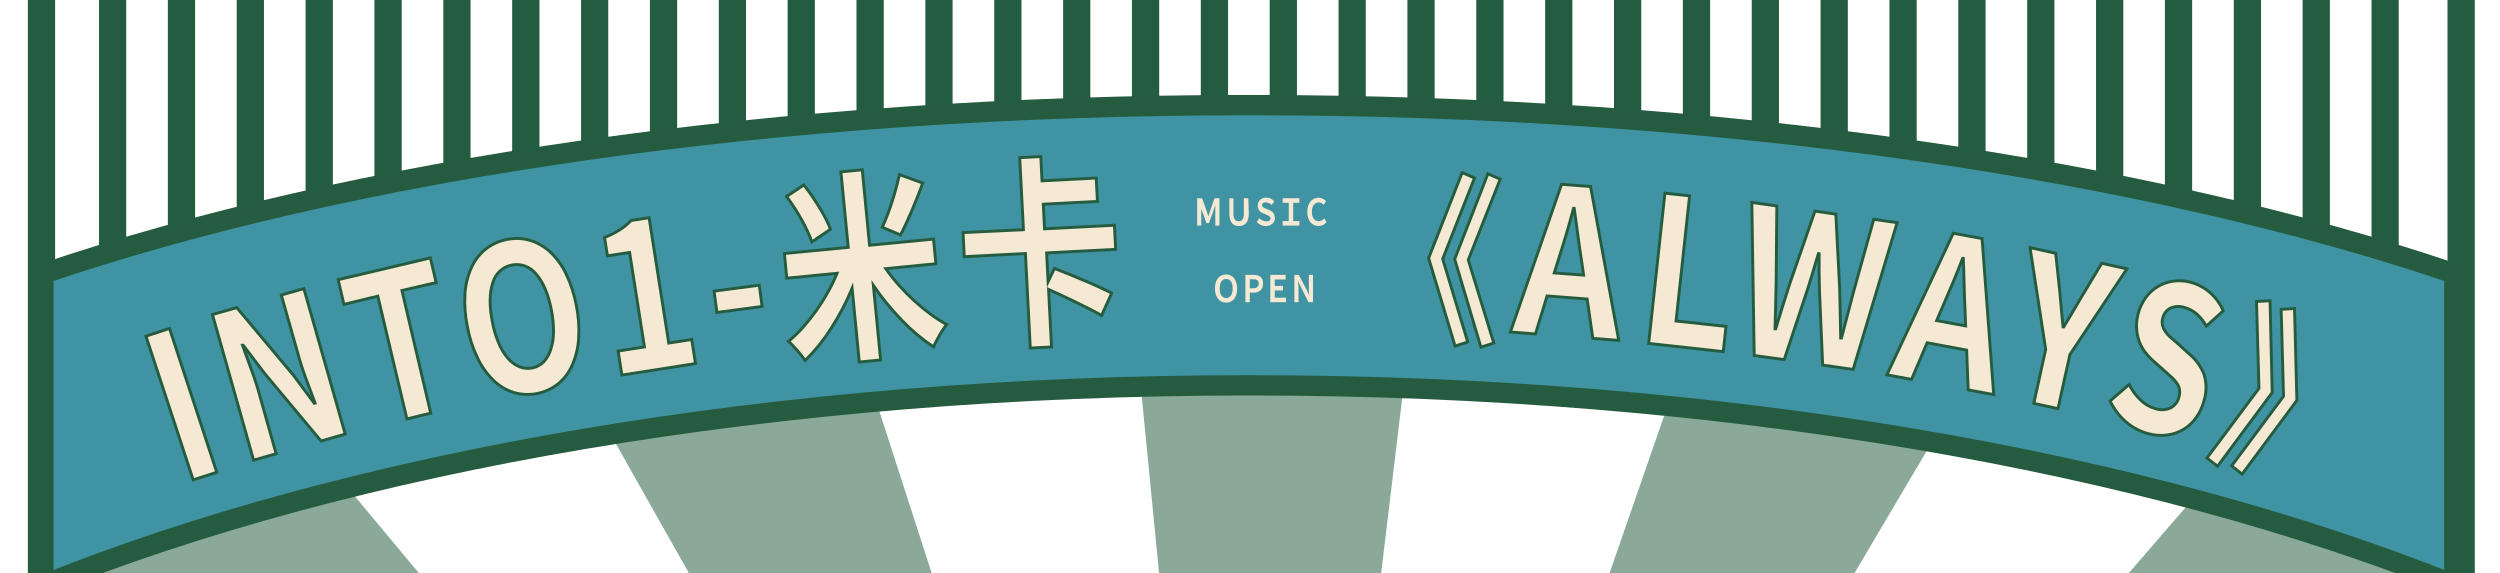
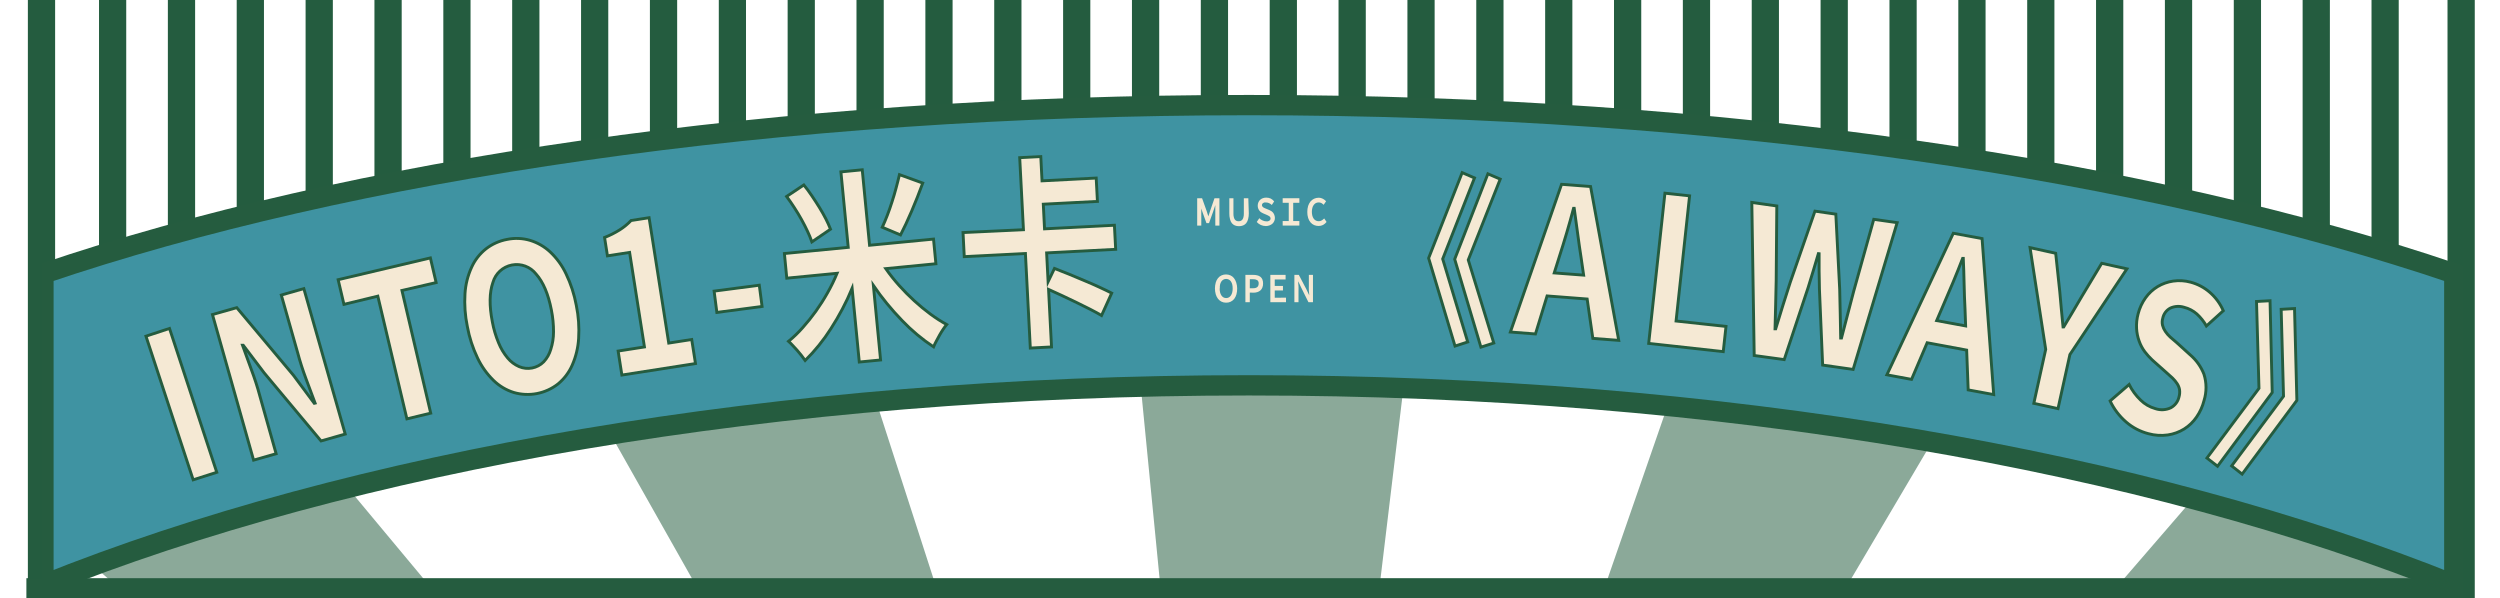
- <svg xmlns="http://www.w3.org/2000/svg" id="圖層_1" data-name="圖層 1" viewBox="0 0 608.24 139.25">
+ <svg xmlns="http://www.w3.org/2000/svg" id="圖層_1" data-name="圖層 1" viewBox="0 0 608.24 145.25">
  <defs>
    <style>.cls-1{fill:none;}.cls-2{fill:#245c3f;}.cls-3{clip-path:url(#clip-path);}.cls-4,.cls-7{fill:#f5e9d4;}.cls-5{opacity:0.53;}.cls-6{fill:#3f93a2;stroke-width:4.94px;}.cls-6,.cls-7{stroke:#255c3f;stroke-miterlimit:10;}.cls-7{stroke-width:0.71px;}</style>
    <clipPath id="clip-path">
      <rect class="cls-1" x="10.17" width="589.02" height="144.87" />
    </clipPath>
  </defs>
  <rect class="cls-2" x="6.78" width="6.63" height="1523.02" />
  <rect class="cls-2" x="595.47" width="6.63" height="1523.02" />
  <g class="cls-3">
    <path class="cls-4" d="M98.37,53.2l12.92,4.39a46.36,46.36,0,0,0,8.45-4.53l4,4a46.76,46.76,0,0,1-4.84,3.13l5.69,1.91L122,67l-10.62-3.46c-1.17.42-2.39.8-3.66,1.17l2.89,1-.85,1.44H126.3v6H106.14L103.88,77h4.25V74.2h7.5V77h8.63V92.68H115.9l1.49-2.24V83.2h-1.76V95h-7.5V83.2h-1.72v9.48h-7V84.46l-3.66,6.12-5.11-5,7.68-12.37H92.13v-6h9.94l.86-1.35c-2,.42-4.11.7-6.24.93L94,61.88c2.85-.42,5.51-.84,8-1.4l-6.51-2.15Z" />
    <path class="cls-4" d="M137.77,60.67h4.75v-7.1h6.87v7.1h4.25v6.58h-4.16l5,9.47-2.93,7-2.17-5.18V95h-6.87V81l-2.44,7.19-4.79-4.39,7.23-16.51h-4.75Zm17.58,0h4.34v-7.1h6.92v7.1h4.7v6.58h-4.57l7.37,16.51-5,4.39-2.48-7.51V95h-6.92V80.73l-2.44,7.42-5-4,7.33-16.93h-4.21Z" />
-     <path class="cls-4" d="M194.26,54.51h11.39V95.06h-5.6l1.08-1.82V82.18H200l-.41,12.88h-5.06l0-2.8-4.25,3.31-2.71-3.73q-1.22,1.89-2.71,3.78l-4.43-2.85A35.92,35.92,0,0,0,184.14,87l-3.39-4.71,1.49-16.89H181V58.75h1.86l.4-4.8,6,.37-.5,4.43h5.15c0,10.41-.09,18.9-3.11,26.83l3.84,5.84.18-9.24h-.91V76.44h1l.09-4.43h-.68V66.27h.81l.1-5.46h-.91ZM188,65.38l-1.49,13.76.41.66a61.34,61.34,0,0,0,1.85-14.42Zm12.16,11.06h1V72h-.86Zm.49-15.63-.18,5.46h.68V60.81Zm10.76,34.25V92h1.54c4.11,0,5.37-5,5.37-9.1,0-4.43-1.89-8.91-3-11.57l3.34-16.76h-12V95.06Zm0-27.21V60.9h1.27Zm0,17.41V74.06c1,2.38,2.08,5.55,2.08,7.6,0,.56,0,3.6-2,3.6Z" />
+     <path class="cls-4" d="M194.26,54.51h11.39V95.06h-5.6l1.08-1.82V82.18H200l-.41,12.88h-5.06l0-2.8-4.25,3.31-2.71-3.73q-1.22,1.89-2.71,3.78l-4.43-2.85A35.92,35.92,0,0,0,184.14,87l-3.39-4.71,1.49-16.89H181V58.75h1.86l.4-4.8,6,.37-.5,4.43h5.15c0,10.41-.09,18.9-3.11,26.83l3.84,5.84.18-9.24h-.91V76.44h1l.09-4.43h-.68V66.27h.81l.1-5.46h-.91ZM188,65.38l-1.49,13.76.4.66a60.85,60.85,0,0,0,1.86-14.42Zm12.16,11.06h1V72h-.86Zm.49-15.63-.18,5.46h.68V60.81Zm10.76,34.25V92h1.54c4.11,0,5.37-5,5.37-9.1,0-4.43-1.89-8.91-3-11.57l3.34-16.76h-12V95.06Zm0-27.21V60.9h1.27Zm0,17.41V74.06c1,2.38,2.08,5.55,2.08,7.6,0,.56,0,3.6-2,3.6Z" />
    <path class="cls-4" d="M238.5,60.67h7.78v-7.1h7.27v7.1h9.31v6.48h-8.72A85.41,85.41,0,0,0,257,77.09l3.75-2.75,3.16,5.46-4.52,3.5a69.61,69.61,0,0,0,4.3,8.77l-6.29,3.36a93.92,93.92,0,0,1-5-11.53v7.75l-12.25,3.5V83l-1.31,1.59-1.63-3.32V95h-6.87V76.39l-1.22,2.38-4.25-5L235.38,53l5.83,2.06-4,7.88V76.62l8.05-9.47H238.5Zm10.31,11.71-1.95,2.38V85.35l5.34-2A94.8,94.8,0,0,1,248.81,72.38Z" />
    <path class="cls-4" d="M272.12,75c0-2.94,1.22-4.2,4.16-4.2s4.16,1.26,4.16,4.2-1.31,4.2-4.16,4.2S272.12,77.93,272.12,75Z" />
    <path class="cls-4" d="M291.28,56.93h12.39V53.57h8v3.36h12.43v5.28H291.28ZM299,95V81.15h17.31V92.91L314.79,95h8.72V75.51H291.87V95Zm-3.3-21h23.87V63.7H295.71Zm4.57,18.57h14.78V82.6H300.28ZM303,69.63V68h9.13v1.59ZM306,88.38V86.75h3.39v1.63Z" />
    <g class="cls-5">
-       <path class="cls-2" d="M306.23,740.08c-4.72,0-9.52,0-14.25-.12l14.08-354.15h0v-.05h0l0-.31-.07.09v-.09l.08-.08h0l.14-.14-.07-.07-.06,0v-.05h0l0,0h0v0h0l0,0,.06,0V385l-.06,0h.06v0l-.07,0,0,0h0v0h0v0h.2l0,.05h0l0,0,.14.07h-.07l-.09,0,0,.06h0l0,0h.1l0,0h-.05l0,0h0l.08.11,0-.13h-.08l0,0,.06,0h0l0,0h0l0-.07h0v0l.06,0-.06,0h.06v0l0,0h.07l.07.09h-.05v0l.15.05.06.07-.2-.1v.06L653.74,656.67a594.24,594.24,0,0,1-63.3,30.21L306.74,385.8l0-.06v0l-.07-.07h0l-.23-.41,0,.19h0l0,.28.18,0,.16.23,63,351.68C348.78,739.25,327.41,740.08,306.23,740.08Zm-.13-354.66.09.31.13-.38-.09-.1Zm.38-.22,0,0,0,0Zm0,0h0Zm0,0Zm-.39-.12Zm0,0h0l0,0h0Zm0,0Zm.35,0Zm-.34-.1,0,0,0,0Zm-91.87,350c-25.76-2.92-51.4-7.12-76.23-12.47L305.54,386.15,65.27,702.76a644.38,644.38,0,0,1-67.4-26.34L305.69,385.74l-.06.23.14-.27.1,0-.26.34Zm232.58-7L306.89,386.15,521,710.8A746.36,746.36,0,0,1,446.81,727.87ZM-62.85,644.06a477.61,477.61,0,0,1-53-37.76l421-220.93.06.08.21-.07.17-.19-.15,0,.22-.11h0l.09-.07-.24.06h0l.29-.07.05-.06.08,0h0l.06,0v0h0l-.08.13h-.06l-.08,0h0l-.21.18.31-.12v0h0l0,.08-.26.12Zm772.53-23.23L307.24,385.45a.83.83,0,0,0,.12-.17l-.5,0-.17-.12h0l.66.13v0l-.51-.12h.21l.4.17.23.05-.16,0L757.26,580A424.19,424.19,0,0,1,709.68,620.83Zm-869.71-57a329.08,329.08,0,0,1-34.51-46.35L304.34,385.39l-522.82,82.85a246.84,246.84,0,0,1-12.76-50.89l536.3-32.14,0,.06-.4.06ZM795.49,535,308.11,385.39,823.43,486.58A294.08,294.08,0,0,1,795.49,535Zm44.85-98.84L307.93,385.33l-.79-.24.41,0,0-.12H845.93A238.58,238.58,0,0,1,840.34,436.12ZM307.18,385.54h0Zm-1.2-.3v0l0,0Zm0,0,0-.05v0Zm0-.1h0V385h0l0,.11.05,0Zm.3,0h0l.06,0h0Zm-.93,0-.43,0s0,0,0-.1h.79Zm1,0Zm0,0,0,0h.05Zm.19,0,0,0h-.08l-.05-.05h0v0h0v0l-.05,0,0,0,.09,0h0l-.1,0,0,0v0h0v0h-.12l-.11,0h0l.11-.05h0l0,0v0h0v-.1l0,.05.06-.06-.09-.21v-.2h0l0,.13,0-.09-.18,0L271.32,30.54c11.56-.49,23.31-.73,34.91-.73,14.25,0,28.67.37,42.85,1.11L306.63,384l.27-.32,119.64-345a759.89,759.89,0,0,1,75.21,15.18L306.91,383.68,572.67,76.06a616.72,616.72,0,0,1,65.07,28.63L306.66,384.39l.24-.7-.3.5-.1.33,0,.11-.1,0,.11,0h0v.08l0-.08h.12l-.15.11v0l.07,0,0,0h0l0,0h0v0h0l0,.05,0,0,.08,0h0l-.07,0,.05,0,0,0v0l.11,0h.47l-.31.05.08,0-.1,0-.24,0h-.06Zm0-.05,0,0h0l0,0Zm0,0h0Zm0,0,.06,0h-.05Zm0,0h0l0,0h0Zm0,0h0Zm0,0,0,0h0Zm0-.09h0Zm.08,0h0Zm0,0h0Zm-.19-.06h0Zm.13-.59,0,.08.05-.07Zm-.12.84,0,0Zm-.15,0h0l0,0Zm0,0h0Zm-.08,0h0Zm-.17,0h0l-.05,0h-.1l-.13-.06.14,0h-.19l-.24-.12.38.05-.05-.05-.46-.14a.1.1,0,0,0,0,.05L-128.35,174.33A455.42,455.42,0,0,1-77.6,135.28l383,249.11-.11-.07.07,0,0,0,.06.05.4.18,0,.09-.36-.21.38.27h-.05l.07.06H306v0h0l0,.07h0l-.07,0v0h0Zm0-.05h0Zm.05-.05h0l0,0h0Zm0,0,0,0Zm-1,.09.3,0,.13,0Zm1.74,0,0,0h0Zm0,0,0,0h-.08l.11,0,.15-.15.44-.05a.84.84,0,0,0-.14-.19L695.74,139.12a445.77,445.77,0,0,1,49.86,39.56L307.48,384.54l.68-.08,478.2-161.8a308.35,308.35,0,0,1,30.73,47.58L308.52,384.41,837,320.28a240.7,240.7,0,0,1,8.58,51.13L307.16,384.8l.67-.23-.89.22h-.09Zm-1.65-.08-537.76-18.56A242.39,242.39,0,0,1-223,315.09L304.31,384.5-201.95,265.2a313.14,313.14,0,0,1,31.82-47.26L304.6,384.53l.5.07a.43.43,0,0,1,0,.07l-.2,0,.19.06S305,384.72,305,384.73Zm.92,0h0Zm0,0h0Zm.75-.13.13-.07,0,0Zm-.64-.09-.14-.27.16.19Zm1.12-.16Zm-1.48-.12L-18.81,101.43a624,624,0,0,1,65.72-28L305.6,383.88l.1.32Zm-.17-.66L118.24,52a762,762,0,0,1,75.52-14.43Z" />
+       <path class="cls-2" d="M306.23,740.08c-4.72,0-9.52,0-14.25-.12l14.08-354.15h0v-.05h0l0-.31-.07.09v-.09l.08-.08h0l.14-.14-.07-.07-.06,0v-.05h0l0,0h0v0h0l0,0,.06,0V385l-.06,0h.06v0l-.07,0,0,0h0v0h0v0h.2l0,.05h0l0,0h0l0,0,.14.07h-.07l-.09,0,0,.06h0l0,0h.1l0,0h-.05l0,0h0l.08.11,0-.13h-.08l0,0,.06,0h0l0,0h0l0-.07h0v0l.06,0-.06,0h.06v0l0,0h.07l.07.09h-.05v0l.15.05.06.07-.2-.1v.06L653.74,656.67a594.24,594.24,0,0,1-63.3,30.21L306.74,385.8l0-.06v0l-.07-.07h0l-.23-.41,0,.19h0l0,.28.18,0,.16.23,63,351.68C348.78,739.25,327.41,740.08,306.23,740.08Zm-.13-354.66.09.31.13-.38-.09-.1Zm.38-.22,0,0,0,0Zm0,0h0Zm0,0Zm-.39-.12Zm0,0h0l0,0h0Zm0,0Zm.35,0Zm-.34-.1,0,0,0,0Zm-91.87,350c-25.76-2.92-51.4-7.12-76.23-12.47L305.54,386.15,65.27,702.76a644.38,644.38,0,0,1-67.4-26.34L305.69,385.74l-.06.23.14-.27.1,0-.26.34Zm232.58-7L306.89,386.15,521,710.8A746.36,746.36,0,0,1,446.81,727.87ZM-62.85,644.06a477.61,477.61,0,0,1-53-37.76l421-220.93.06.08.21-.07.17-.19-.15,0,.22-.11h0l.09-.07-.24.06h0l.29-.07.05-.06.08,0h0l.06,0v0h0l-.08.13h-.06l-.08,0h0l-.21.18.31-.12v0h0l0,.08-.26.12Zm772.53-23.23L307.24,385.45a.83.83,0,0,0,.12-.17l-.5,0-.17-.12h0l.66.13v0l-.51-.12h.21l.4.17.23.05-.16,0L757.26,580A424.19,424.19,0,0,1,709.68,620.83Zm-869.71-57a329.08,329.08,0,0,1-34.51-46.35L304.34,385.39l-522.82,82.85a246.84,246.84,0,0,1-12.76-50.89l536.3-32.14,0,.06-.4.06ZM795.49,535,308.11,385.39,823.43,486.58A294.08,294.08,0,0,1,795.49,535Zm44.85-98.84L307.93,385.33l-.79-.24.41,0,0-.12H845.93A238.58,238.58,0,0,1,840.34,436.12ZM307.18,385.54h0Zm-1.2-.3v0h0Zm0,0,0-.05v0Zm0-.1h0V385h0l0,.11.05,0Zm.3,0h0l.06,0h0Zm-.93,0-.43,0s0,0,0-.1h.79Zm1,0Zm0,0,0,0h.05Zm.19,0,0,0h-.08l-.05-.05h0v0h0v0l-.05,0,0,0,.09,0h0l-.1,0,0,0v0h0v0h-.12l-.11,0h0l.11-.05h0l0,0v0h0v-.1l0,.05.06-.06-.09-.21v-.2h0l0,.13,0-.09-.18,0L271.32,30.54c11.56-.49,23.31-.73,34.91-.73,14.25,0,28.67.37,42.85,1.11L306.63,384l.27-.32,119.64-345a759.89,759.89,0,0,1,75.21,15.18L306.91,383.68,572.67,76.06a616.72,616.72,0,0,1,65.07,28.63L306.66,384.39l.24-.7-.3.5-.1.33,0,.11-.1,0,.11,0h0v.08l0-.08h.12l-.15.11v0l.07,0,0,0h0l0,0h0v0h0l0,.05,0,0,.08,0h0l-.07,0,.05,0,0,0v0l.11,0h.47l-.31.05.08,0-.1,0-.24,0h-.06Zm0-.05,0,0h0l0,0Zm0,0h0Zm0,0,.06,0h-.05Zm0,0h0l0,0h0Zm0,0h0Zm0,0,0,0h0Zm0-.09h0Zm.08,0h0Zm0,0h0Zm-.19-.06h0Zm.13-.59,0,.08.05-.07Zm-.13.84,0,0Zm-.14,0h0l0,0Zm0,0h0Zm-.08,0h0Zm-.17,0h0l-.05,0h-.1l-.13-.06.14,0h-.19l-.24-.12.38.05-.05-.05-.46-.14a.09.09,0,0,0,0,.06L-128.35,174.33A455.42,455.42,0,0,1-77.6,135.28l383,249.11-.11-.07.07,0,0,0,.06.05.4.18,0,.09-.36-.21.38.27h-.05l.07.06H306v0h0l0,.07h0l-.07,0v0h0Zm0-.05h0Zm.05-.05h0l0,0h0Zm0,0,0,0Zm-1,.09.3,0,.13,0Zm1.74,0,0,0h0Zm0,0,0,0h-.08l.11,0,.15-.15.44-.05a.84.84,0,0,0-.14-.19L695.74,139.12a445.77,445.77,0,0,1,49.86,39.56L307.48,384.54l.68-.08,478.2-161.8a308.35,308.35,0,0,1,30.73,47.58L308.52,384.41,837,320.28a240.7,240.7,0,0,1,8.58,51.13L307.16,384.8l.67-.23-.89.22h-.09Zm-1.65-.08-537.76-18.56A242.39,242.39,0,0,1-223,315.09L304.31,384.5-201.95,265.2a313.14,313.14,0,0,1,31.82-47.26L304.6,384.53l.5.07a.43.43,0,0,1,0,.07l-.2,0,.19.06S305,384.72,305,384.73Zm.92,0h0Zm0,0h0Zm.75-.13.13-.07,0,0Zm-.64-.09-.14-.27.16.19Zm1.12-.16Zm-1.48-.12L-18.81,101.43a624,624,0,0,1,65.72-28L305.6,383.88l.1.32Zm-.17-.66L118.24,52a762,762,0,0,1,75.52-14.43Z" />
    </g>
    <polyline class="cls-2" points="30.71 0 30.71 69.63 24.09 69.63 24.09 0" />
    <polyline class="cls-2" points="47.47 0 47.47 69.63 40.84 69.63 40.84 0" />
    <polyline class="cls-2" points="64.22 0 64.22 69.63 57.59 69.63 57.59 0" />
    <polyline class="cls-2" points="80.98 0 80.98 69.63 74.35 69.63 74.35 0" />
    <polyline class="cls-2" points="97.73 0 97.73 69.63 91.1 69.63 91.1 0" />
    <polyline class="cls-2" points="114.48 0 114.48 69.63 107.86 69.63 107.86 0" />
    <polyline class="cls-2" points="131.24 0 131.24 69.63 124.61 69.63 124.61 0" />
    <polyline class="cls-2" points="147.99 0 147.99 69.63 141.37 69.63 141.37 0" />
    <polyline class="cls-2" points="164.75 0 164.75 69.63 158.12 69.63 158.12 0" />
    <polyline class="cls-2" points="181.5 0 181.5 69.63 174.88 69.63 174.88 0" />
    <polyline class="cls-2" points="198.25 0 198.25 69.63 191.63 69.63 191.63 0" />
    <polyline class="cls-2" points="215.01 0 215.01 69.63 208.38 69.63 208.38 0" />
    <polyline class="cls-2" points="231.76 0 231.76 69.63 225.14 69.63 225.14 0" />
    <polyline class="cls-2" points="248.52 0 248.52 69.63 241.89 69.63 241.89 0" />
    <polyline class="cls-2" points="265.27 0 265.27 69.63 258.65 69.63 258.65 0" />
    <polyline class="cls-2" points="282.03 0 282.03 69.63 275.4 69.63 275.4 0" />
    <polyline class="cls-2" points="298.78 0 298.78 69.63 292.15 69.63 292.15 0" />
    <polyline class="cls-2" points="315.54 0 315.54 69.63 308.91 69.63 308.91 0" />
    <polyline class="cls-2" points="332.29 0 332.29 69.63 325.66 69.63 325.66 0" />
    <polyline class="cls-2" points="349.04 0 349.04 69.63 342.42 69.63 342.42 0" />
    <polyline class="cls-2" points="365.8 0 365.8 69.63 359.17 69.63 359.17 0" />
    <polyline class="cls-2" points="382.55 0 382.55 69.63 375.93 69.63 375.93 0" />
    <polyline class="cls-2" points="399.31 0 399.31 69.63 392.68 69.63 392.68 0" />
    <polyline class="cls-2" points="416.06 0 416.06 69.63 409.43 69.63 409.43 0" />
    <polyline class="cls-2" points="432.81 0 432.81 69.63 426.19 69.63 426.19 0" />
    <polyline class="cls-2" points="449.57 0 449.57 69.63 442.94 69.63 442.94 0" />
    <polyline class="cls-2" points="466.32 0 466.32 69.63 459.7 69.63 459.7 0" />
    <polyline class="cls-2" points="483.08 0 483.08 69.63 476.45 69.63 476.45 0" />
    <polyline class="cls-2" points="499.83 0 499.83 69.63 493.21 69.63 493.21 0" />
    <polyline class="cls-2" points="516.59 0 516.59 69.63 509.96 69.63 509.96 0" />
    <polyline class="cls-2" points="533.34 0 533.34 69.63 526.71 69.63 526.71 0" />
    <polyline class="cls-2" points="550.1 0 550.1 69.63 543.47 69.63 543.47 0" />
    <polyline class="cls-2" points="566.85 0 566.85 69.63 560.22 69.63 560.22 0" />
    <polyline class="cls-2" points="583.6 0 583.6 69.63 576.98 69.63 576.98 0" />
    <path class="cls-6" d="M597.12,66.56V142.3c-74.51-30-178.38-48.55-293.27-48.55S85.07,112.34,10.57,142.3V66.57c74.5-25.3,178.38-41,293.28-41S522.61,41.27,597.12,66.56Z" />
    <path class="cls-7" d="M41.24,79.91l11.5,35L47,116.74,35.51,81.79Z" />
-     <path class="cls-7" d="M59,84q1,2.82,2.18,6c.78,2.08,1.46,4.15,2,6.19l4,14.2-5.48,1.56L51.69,76.53l5.91-1.68L71.39,91.3l5.07,6.82.2-.05-2.22-5.94q-1.2-3.22-2-6.24l-4-14.11,5.48-1.56,10.07,35.39-5.88,1.68L64.28,90.73,59.18,84Z" />
+     <path class="cls-7" d="M59,84q1,2.82,2.18,6c.78,2.08,1.46,4.15,2,6.19l4,14.2-5.48,1.56L51.69,76.53l5.91-1.68L71.39,91.3l5.07,6.82.2-.05-2.22-5.94q-1.2-3.22-2-6.24l-4-14.11,5.48-1.56,10.07,35.39-5.88,1.67L64.28,90.73,59.18,84Z" />
    <path class="cls-7" d="M97.79,70.67l7,29.85L99,101.91,91.92,72.05l-8.24,2-1.41-6,22.44-5.3,1.4,6Z" />
-     <path class="cls-7" d="M140.21,74.28a30.18,30.18,0,0,1,.57,8.07,18.92,18.92,0,0,1-1.56,6.48,12.38,12.38,0,0,1-3.44,4.57A12,12,0,0,1,125,95.49a12.31,12.31,0,0,1-4.93-2.94,19,19,0,0,1-3.87-5.42,30.06,30.06,0,0,1-2.5-7.69,30.07,30.07,0,0,1-.57-8A18.07,18.07,0,0,1,114.75,65a12.09,12.09,0,0,1,3.49-4.45,11.91,11.91,0,0,1,5.11-2.29,11.66,11.66,0,0,1,5.62.22,12.65,12.65,0,0,1,4.89,2.83,17.61,17.61,0,0,1,3.85,5.3A30.43,30.43,0,0,1,140.21,74.28Zm-20.43,4a25,25,0,0,0,1.52,5.12,13.73,13.73,0,0,0,2.21,3.7,7.5,7.5,0,0,0,2.77,2.09,5.43,5.43,0,0,0,6-1.16A7.53,7.53,0,0,0,134,85a13.78,13.78,0,0,0,.67-4.25,26.47,26.47,0,0,0-.52-5.32q-1.14-5.86-3.72-8.75a6,6,0,0,0-10.51,2.05Q118.64,72.41,119.78,78.26Z" />
+     <path class="cls-7" d="M140.21,74.28a30.18,30.18,0,0,1,.57,8.07,18.92,18.92,0,0,1-1.56,6.48,12.38,12.38,0,0,1-3.44,4.57A12,12,0,0,1,125,95.49a12.31,12.31,0,0,1-4.93-2.94,19,19,0,0,1-3.87-5.42,30.06,30.06,0,0,1-2.5-7.69,30.07,30.07,0,0,1-.57-8A18,18,0,0,1,114.75,65a12,12,0,0,1,3.49-4.46,11.91,11.91,0,0,1,5.11-2.29,11.54,11.54,0,0,1,5.62.23,12.5,12.5,0,0,1,4.89,2.82,17.61,17.61,0,0,1,3.85,5.3A30.43,30.43,0,0,1,140.21,74.28Zm-20.43,4a25,25,0,0,0,1.52,5.12,13.73,13.73,0,0,0,2.21,3.7,7.5,7.5,0,0,0,2.77,2.09,5.43,5.43,0,0,0,6-1.16A7.53,7.53,0,0,0,134,85a13.78,13.78,0,0,0,.67-4.25,26.47,26.47,0,0,0-.52-5.32q-1.14-5.86-3.72-8.75a6,6,0,0,0-10.51,2.05Q118.64,72.41,119.78,78.26Z" />
    <path class="cls-7" d="M168.29,82.6l.92,5.85-17.91,2.8-.91-5.84,6.4-1-3.61-23-5.39.84-.7-4.47a22.57,22.57,0,0,0,3.69-1.86,14.63,14.63,0,0,0,2.76-2.27l4.38-.68,4.78,30.5Z" />
    <path class="cls-7" d="M184.73,69.39l.68,5.17-11,1.45-.67-5.18Z" />
-     <path class="cls-7" d="M227.13,84.39A44.75,44.75,0,0,1,219.49,78a65.6,65.6,0,0,1-7-8.54l1.76,18.12-5.19.5-1.74-17.92a62.51,62.51,0,0,1-5.17,9.8,43.93,43.93,0,0,1-6.26,7.75L195,86.5c-.33-.43-.68-.86-1.05-1.27s-.73-.81-1.1-1.19a12.9,12.9,0,0,0-1-1,29.2,29.2,0,0,0,3.42-3.3,48.08,48.08,0,0,0,3.21-4,49.07,49.07,0,0,0,2.86-4.5,42.41,42.41,0,0,0,2.32-4.75l-12.24,1.19-.58-6,15.53-1.5-1.78-18.36,5.19-.51,1.78,18.36,15.56-1.5.58,6-12.2,1.19a43.88,43.88,0,0,0,3.24,4.08,52.26,52.26,0,0,0,3.7,3.74,48.87,48.87,0,0,0,3.93,3.24,35.79,35.79,0,0,0,3.95,2.54c-.27.32-.55.71-.85,1.15s-.59.92-.87,1.41-.55,1-.81,1.5A15.21,15.21,0,0,0,227.13,84.39ZM195.57,45c.65.8,1.3,1.67,1.93,2.61s1.25,1.88,1.83,2.82,1.11,1.87,1.58,2.79a27.8,27.8,0,0,1,1.15,2.54l-4.53,3.09a26.73,26.73,0,0,0-1.05-2.55c-.43-.93-.92-1.88-1.46-2.86s-1.13-1.95-1.76-2.92-1.25-1.88-1.88-2.72Zm28.93-.46c-.41,1.14-.85,2.29-1.31,3.45s-.92,2.29-1.39,3.38-.93,2.13-1.39,3.11-.91,1.87-1.32,2.68l-4.44-1.87c.41-.87.81-1.84,1.22-2.89s.78-2.15,1.15-3.29.71-2.26,1-3.39.59-2.21.82-3.23Z" />
-     <path class="cls-7" d="M268,76.76c-.7-.43-1.57-.9-2.6-1.43s-2.14-1.08-3.31-1.65-2.36-1.14-3.58-1.71-2.34-1.09-3.4-1.56l.72,14-5.16.27-1.19-23-14.88.77-.3-5.86L249,55.89l-.91-17.53,5.13-.27.3,5.91,13.18-.68L267,49l-13.17.68.3,6,17-.88.31,5.86-16.8.87.36,7,1.55-3.22L260,66.67l3.82,1.6c1.28.53,2.49,1.06,3.65,1.6s2.14,1,3,1.44Z" />
-     <path class="cls-7" d="M357.09,83.2l-3.08,1-6.43-21.4L355.74,42l3,1.29L351,63Zm6.34.26-3.13,1-6.38-21.4L362,42.29l3,1.29-7.78,19.66Z" />
+     <path class="cls-7" d="M227.13,84.39A44.75,44.75,0,0,1,219.49,78a65.6,65.6,0,0,1-7-8.54l1.75,18.12-5.18.5-1.74-17.92a62.51,62.51,0,0,1-5.17,9.8,43.93,43.93,0,0,1-6.26,7.75L195,86.5c-.33-.43-.68-.86-1.05-1.27s-.73-.81-1.1-1.19a12.9,12.9,0,0,0-1-1,29.2,29.2,0,0,0,3.42-3.3,48.08,48.08,0,0,0,3.21-4,49.07,49.07,0,0,0,2.86-4.5,42.41,42.41,0,0,0,2.32-4.75l-12.24,1.19-.58-6,15.53-1.5-1.78-18.36,5.19-.51,1.78,18.36,15.56-1.5.58,6-12.2,1.19a43.88,43.88,0,0,0,3.24,4.08,52.26,52.26,0,0,0,3.7,3.74,48.87,48.87,0,0,0,3.93,3.24,35.79,35.79,0,0,0,3.95,2.54c-.27.32-.55.71-.85,1.15s-.59.92-.87,1.41-.55,1-.81,1.5A15.21,15.21,0,0,0,227.13,84.39ZM195.57,45c.65.8,1.3,1.67,1.93,2.61s1.25,1.88,1.83,2.82,1.11,1.87,1.58,2.79a27.8,27.8,0,0,1,1.15,2.54l-4.53,3.09a26.73,26.73,0,0,0-1.05-2.55c-.43-.93-.92-1.88-1.46-2.86s-1.13-1.95-1.76-2.92-1.25-1.88-1.88-2.72Zm28.93-.46c-.41,1.14-.85,2.29-1.31,3.45s-.92,2.29-1.39,3.38-.93,2.13-1.39,3.11-.91,1.87-1.32,2.68l-4.44-1.87c.41-.87.81-1.84,1.22-2.89s.78-2.15,1.15-3.29.71-2.26,1-3.39.59-2.21.82-3.23Z" />
+     <path class="cls-7" d="M268,76.76c-.7-.43-1.57-.9-2.6-1.43s-2.14-1.08-3.31-1.65-2.36-1.14-3.58-1.71-2.34-1.09-3.4-1.56l.72,14-5.16.27-1.19-23-14.88.76-.3-5.86L249,55.89l-.91-17.53,5.13-.27.3,5.91,13.18-.68L267,49l-13.17.68.3,6,17-.88.31,5.86-16.8.87.36,7,1.55-3.22L260,66.67l3.82,1.6c1.28.53,2.49,1.06,3.65,1.6s2.14,1,3,1.44Z" />
+     <path class="cls-7" d="M357.09,83.2l-3.09,1-6.42-21.4L355.74,42l3,1.29L351,63Zm6.34.26-3.13,1-6.38-21.4L362,42.29l3,1.29-7.78,19.66Z" />
    <path class="cls-7" d="M376.4,72l-2.83,9.25-6.1-.47,12.45-35.94,7.06.54,6.85,37.43-6.3-.48-1.38-9.58Zm1.74-5.6,7.15.54-.59-4.08q-.46-2.93-.86-6T383,50.69h-.16c-.53,2-1.09,4-1.68,6s-1.19,3.94-1.8,5.82Z" />
    <path class="cls-7" d="M419.93,79.42l-.67,6.13-18.14-2L405.07,47l6,.65-3.29,30.45Z" />
    <path class="cls-7" d="M442.4,61.71c-.41,1.35-.81,2.7-1.21,4.07s-.83,2.75-1.27,4.16l-5.83,17.55-7.3-1-.58-37.24,6.08.86-.15,18.11q-.09,3-.13,5.88T431.86,80l.16,0q.87-2.89,1.76-5.73l1.79-5.62,6-17.28,5.08.73.94,18.26c.05,1.92.1,3.87.13,5.87s.07,4,.11,6l.2,0q.75-2.91,1.5-5.77c.5-1.9,1-3.79,1.48-5.66l4.87-17.44,5.69.81L450.86,89.88l-7.42-1.06-.78-18.49c0-1.48-.07-2.93-.08-4.35s0-2.84,0-4.25Z" />
    <path class="cls-7" d="M468.87,83.39l-3.8,8.91-6-1.11,16.16-34.44,7,1.29L485.06,96l-6.21-1.14-.37-9.68ZM471.18,78l7.05,1.3-.15-4.12c-.1-2-.18-4-.22-6.11s-.11-4.16-.2-6.2l-.16,0q-1.11,2.88-2.31,5.76t-2.39,5.6Z" />
    <path class="cls-7" d="M503.6,86.26l-2.9,13.16-5.88-1.29L497.71,85,493.9,60.25l6.24,1.37,1,9.39c.13,1.46.25,2.87.38,4.24s.27,2.8.41,4.29l.16,0c.76-1.29,1.5-2.53,2.22-3.71s1.44-2.41,2.16-3.67l4.87-8.1,6.13,1.35Z" />
-     <path class="cls-7" d="M536.23,97.46a12.26,12.26,0,0,1-1.81,4,10.22,10.22,0,0,1-3,2.9,10.52,10.52,0,0,1-4,1.46,11.58,11.58,0,0,1-4.74-.31,13.54,13.54,0,0,1-5.39-2.83,15.55,15.55,0,0,1-3.91-5.13l4.63-4a13.81,13.81,0,0,0,2.78,3.78,8.24,8.24,0,0,0,3.6,2.09,5,5,0,0,0,3.76-.21,4,4,0,0,0,2-2.67,4.26,4.26,0,0,0,.12-1.77,3.93,3.93,0,0,0-.58-1.43,7.85,7.85,0,0,0-1.12-1.35c-.46-.44-1-.91-1.55-1.4l-3.38-3a16.29,16.29,0,0,1-1.81-2A9.65,9.65,0,0,1,520.45,83a10.53,10.53,0,0,1-.63-3.07,11.28,11.28,0,0,1,.38-3.6A11.48,11.48,0,0,1,522,72.48a9.86,9.86,0,0,1,2.93-2.73,10.25,10.25,0,0,1,3.76-1.34,10.52,10.52,0,0,1,4.26.26,11.67,11.67,0,0,1,4.67,2.47,12.52,12.52,0,0,1,3.29,4.48l-4.11,3.71a11.9,11.9,0,0,0-2.32-2.92,7.43,7.43,0,0,0-3.11-1.63,4.71,4.71,0,0,0-3.33.19,3.6,3.6,0,0,0-1.86,2.47,3.35,3.35,0,0,0-.05,1.74,4.7,4.7,0,0,0,.67,1.46A7.64,7.64,0,0,0,528,82c.48.43,1,.88,1.55,1.33l3.31,3a11.88,11.88,0,0,1,3.35,4.7A10.66,10.66,0,0,1,536.23,97.46Z" />
+     <path class="cls-7" d="M536.23,97.46a12.26,12.26,0,0,1-1.81,4,10.22,10.22,0,0,1-3,2.9,10.52,10.52,0,0,1-4,1.46,11.58,11.58,0,0,1-4.74-.31,13.41,13.41,0,0,1-5.39-2.83,15.55,15.55,0,0,1-3.91-5.13l4.63-4a13.81,13.81,0,0,0,2.78,3.78,8.24,8.24,0,0,0,3.6,2.09,5,5,0,0,0,3.76-.21,4,4,0,0,0,2-2.67,4.26,4.26,0,0,0,.12-1.77,3.93,3.93,0,0,0-.58-1.43,7.85,7.85,0,0,0-1.12-1.35c-.46-.44-1-.91-1.55-1.4l-3.38-3a16.29,16.29,0,0,1-1.81-2A9.65,9.65,0,0,1,520.45,83a10.53,10.53,0,0,1-.63-3.07,11.28,11.28,0,0,1,.38-3.6,11.65,11.65,0,0,1,1.8-3.87,10,10,0,0,1,2.94-2.73,10.25,10.25,0,0,1,3.76-1.34,10.52,10.52,0,0,1,4.26.26,11.67,11.67,0,0,1,4.67,2.47,12.52,12.52,0,0,1,3.29,4.48l-4.11,3.71a11.9,11.9,0,0,0-2.32-2.92,7.43,7.43,0,0,0-3.11-1.63,4.71,4.71,0,0,0-3.33.19,3.6,3.6,0,0,0-1.86,2.47,3.35,3.35,0,0,0-.05,1.74,4.7,4.7,0,0,0,.67,1.46A7.64,7.64,0,0,0,528,82c.48.43,1,.88,1.55,1.33l3.31,3a11.88,11.88,0,0,1,3.35,4.7A10.66,10.66,0,0,1,536.23,97.46Z" />
    <path class="cls-7" d="M552.82,95.5l-13.3,17.94-2.58-2L549.6,94.48,549,73.35l3.29-.18Zm6,1.91-13.32,17.94-2.55-2,12.62-16.94L555,75.26l3.25-.19Z" />
  </g>
  <path class="cls-4" d="M292.27,49.9c0,.16,0,.34,0,.52s0,.39,0,.58a5.78,5.78,0,0,1,0,.58c0,.2,0,.37,0,.53v2.77h-1V48.23h1.19l1.12,3.13c.07.2.13.41.2.63l.21.64h0l.21-.64c.07-.22.14-.43.2-.63l1.08-3.13h1.2v6.65h-1V52.11c0-.16,0-.33,0-.53a5.78,5.78,0,0,1,0-.58c0-.19,0-.39,0-.58s0-.36,0-.52h0l-.53,1.59-1,2.79h-.63l-1-2.79-.52-1.59Z" />
-   <path class="cls-4" d="M303.83,51.9a5.23,5.23,0,0,1-.17,1.41,2.56,2.56,0,0,1-.47.95,1.85,1.85,0,0,1-.75.55,2.5,2.5,0,0,1-1,.18,2.45,2.45,0,0,1-1-.18,1.93,1.93,0,0,1-.73-.55,2.41,2.41,0,0,1-.46-.95,5.26,5.26,0,0,1-.16-1.41V48.23h1V52a3.06,3.06,0,0,0,.1.87,1.67,1.67,0,0,0,.26.57,1,1,0,0,0,.4.3,1.31,1.31,0,0,0,.5.09,1.39,1.39,0,0,0,.5-.09,1,1,0,0,0,.41-.3,1.67,1.67,0,0,0,.26-.57,3.06,3.06,0,0,0,.1-.87V48.23h1.09Z" />
-   <path class="cls-4" d="M310.18,53a1.88,1.88,0,0,1-.59,1.41,2.09,2.09,0,0,1-.68.41A2.59,2.59,0,0,1,308,55a3.06,3.06,0,0,1-1.24-.26,3,3,0,0,1-1-.73l.62-.92a2.76,2.76,0,0,0,.37.31,2.13,2.13,0,0,0,.42.23,2.32,2.32,0,0,0,.44.16,1.72,1.72,0,0,0,.44.06,2.71,2.71,0,0,0,.41,0,1.1,1.1,0,0,0,.33-.14.73.73,0,0,0,.24-.22.57.57,0,0,0,.09-.32.66.66,0,0,0-.08-.32.78.78,0,0,0-.23-.25,1.69,1.69,0,0,0-.33-.19l-.4-.18-.78-.33a2.6,2.6,0,0,1-.46-.25,1.79,1.79,0,0,1-.41-.37,2.21,2.21,0,0,1-.3-.52A1.78,1.78,0,0,1,306,50a2,2,0,0,1,.16-.77,1.75,1.75,0,0,1,.42-.61,2,2,0,0,1,.66-.4,2.45,2.45,0,0,1,.83-.14,2.64,2.64,0,0,1,1.08.22A2.69,2.69,0,0,1,310,49l-.58.87a2.5,2.5,0,0,0-.66-.45,1.85,1.85,0,0,0-.78-.16,1.47,1.47,0,0,0-.36,0,.81.81,0,0,0-.3.13.63.63,0,0,0-.21.22.53.53,0,0,0-.08.31.49.49,0,0,0,.09.3.91.91,0,0,0,.24.24,1.36,1.36,0,0,0,.34.18l.39.16.77.32a2.22,2.22,0,0,1,.5.28,1.77,1.77,0,0,1,.68.9A2.3,2.3,0,0,1,310.18,53Z" />
+   <path class="cls-4" d="M303.83,51.9a5.23,5.23,0,0,1-.17,1.41,2.69,2.69,0,0,1-.47,1,1.93,1.93,0,0,1-.75.54,2.5,2.5,0,0,1-1,.18,2.45,2.45,0,0,1-1-.18,2,2,0,0,1-.73-.54,2.53,2.53,0,0,1-.46-1,5.26,5.26,0,0,1-.16-1.41V48.23h1V52a3.06,3.06,0,0,0,.1.87,1.67,1.67,0,0,0,.26.57,1,1,0,0,0,.4.3,1.31,1.31,0,0,0,.5.09,1.39,1.39,0,0,0,.5-.09,1,1,0,0,0,.41-.3,1.67,1.67,0,0,0,.26-.57,3.06,3.06,0,0,0,.1-.87V48.23h1.09Z" />
+   <path class="cls-4" d="M310.18,53a1.88,1.88,0,0,1-.59,1.41,2.09,2.09,0,0,1-.68.41A2.59,2.59,0,0,1,308,55a3.06,3.06,0,0,1-1.24-.26,3,3,0,0,1-1-.73l.62-.92a2.76,2.76,0,0,0,.37.31,2.13,2.13,0,0,0,.42.23,2.32,2.32,0,0,0,.44.16,1.72,1.72,0,0,0,.44.06,2.71,2.71,0,0,0,.41,0,1.1,1.1,0,0,0,.33-.14.73.73,0,0,0,.24-.22.57.57,0,0,0,.09-.32.66.66,0,0,0-.08-.32.78.78,0,0,0-.23-.25,1.69,1.69,0,0,0-.33-.19l-.4-.18-.78-.33a2.6,2.6,0,0,1-.46-.25,1.79,1.79,0,0,1-.41-.37,2.21,2.21,0,0,1-.3-.52A1.78,1.78,0,0,1,306,50a2,2,0,0,1,.16-.77,1.75,1.75,0,0,1,.42-.61,2,2,0,0,1,.66-.4,2.45,2.45,0,0,1,.83-.14,2.64,2.64,0,0,1,1.08.22A2.69,2.69,0,0,1,310,49l-.58.87a2.5,2.5,0,0,0-.66-.45,1.85,1.85,0,0,0-.78-.16,1.47,1.47,0,0,0-.36,0,.81.81,0,0,0-.3.13.63.63,0,0,0-.21.22.53.53,0,0,0-.08.31.49.49,0,0,0,.09.3.91.91,0,0,0,.24.24,1.36,1.36,0,0,0,.34.18l.39.16.77.32a2.69,2.69,0,0,1,.5.28,1.9,1.9,0,0,1,.41.39,2.06,2.06,0,0,1,.27.51A2.3,2.3,0,0,1,310.18,53Z" />
  <path class="cls-4" d="M316.13,53.78v1.1h-4.06v-1.1h1.48V49.34h-1.48V48.23h4.06v1.11h-1.5v4.44Z" />
  <path class="cls-4" d="M322.75,54a2.77,2.77,0,0,1-.86.73,2.33,2.33,0,0,1-1.08.25,2.79,2.79,0,0,1-1.09-.22,2.43,2.43,0,0,1-.87-.65,3,3,0,0,1-.58-1.07,4.63,4.63,0,0,1-.21-1.46,5.07,5.07,0,0,1,.2-1.47,3.36,3.36,0,0,1,.57-1.08,2.52,2.52,0,0,1,.88-.68,2.57,2.57,0,0,1,1.11-.24,2.12,2.12,0,0,1,.57.07,2.53,2.53,0,0,1,.48.19,2.42,2.42,0,0,1,.41.27c.13.11.24.22.35.33l-.59.86a2.63,2.63,0,0,0-.54-.42,1.34,1.34,0,0,0-.66-.16,1.58,1.58,0,0,0-.69.15,1.52,1.52,0,0,0-.52.46,2,2,0,0,0-.34.72,3.9,3.9,0,0,0,0,1.92,2.4,2.4,0,0,0,.34.72,1.5,1.5,0,0,0,.53.45,1.58,1.58,0,0,0,.69.15,1.34,1.34,0,0,0,.73-.2,2.48,2.48,0,0,0,.59-.48Z" />
-   <path class="cls-4" d="M301,70.17a5.38,5.38,0,0,1-.18,1.45,3.42,3.42,0,0,1-.54,1.1,2.43,2.43,0,0,1-2,.92,2.44,2.44,0,0,1-1.08-.24,2.53,2.53,0,0,1-.85-.68,3.45,3.45,0,0,1-.56-1.1,5.32,5.32,0,0,1,0-2.89,3.09,3.09,0,0,1,.55-1.07,2.36,2.36,0,0,1,.85-.66,2.7,2.7,0,0,1,2.18,0,2.28,2.28,0,0,1,.85.67,3.48,3.48,0,0,1,.55,1.07A4.85,4.85,0,0,1,301,70.17Zm-4.26,0a3.64,3.64,0,0,0,.11,1,2.38,2.38,0,0,0,.32.72,1.48,1.48,0,0,0,.5.47,1.4,1.4,0,0,0,1.3,0,1.48,1.48,0,0,0,.5-.47,2.16,2.16,0,0,0,.32-.72,3.64,3.64,0,0,0,.11-1,3.49,3.49,0,0,0-.11-1,2.11,2.11,0,0,0-.32-.71,1.32,1.32,0,0,0-.5-.44,1.4,1.4,0,0,0-1.3,0,1.4,1.4,0,0,0-.5.44,2.32,2.32,0,0,0-.32.71A3.49,3.49,0,0,0,296.78,70.17Z" />
+   <path class="cls-4" d="M301,70.17a5.38,5.38,0,0,1-.18,1.45,3.42,3.42,0,0,1-.54,1.1,2.43,2.43,0,0,1-2,.92,2.44,2.44,0,0,1-1.08-.24,2.53,2.53,0,0,1-.85-.68,3.45,3.45,0,0,1-.56-1.1,5.32,5.32,0,0,1,0-2.89,3.09,3.09,0,0,1,.55-1.07,2.36,2.36,0,0,1,.85-.66,2.7,2.7,0,0,1,2.18,0,2.28,2.28,0,0,1,.85.67,3.48,3.48,0,0,1,.55,1.07A4.85,4.85,0,0,1,301,70.17Zm-4.26,0a3.64,3.64,0,0,0,.11,1,2.38,2.38,0,0,0,.32.72,1.48,1.48,0,0,0,.5.47,1.4,1.4,0,0,0,1.3,0,1.48,1.48,0,0,0,.5-.47,2.38,2.38,0,0,0,.32-.72,3.64,3.64,0,0,0,.11-1,3.54,3.54,0,0,0-.11-1,2.32,2.32,0,0,0-.32-.71,1.32,1.32,0,0,0-.5-.44,1.4,1.4,0,0,0-1.3,0,1.4,1.4,0,0,0-.5.44,2.32,2.32,0,0,0-.32.71A3.54,3.54,0,0,0,296.78,70.17Z" />
  <path class="cls-4" d="M304.07,71.18v2.35H303V66.88h1.94a3.54,3.54,0,0,1,.95.11,2,2,0,0,1,.75.35,1.66,1.66,0,0,1,.49.64,2.62,2.62,0,0,1,.17,1,2.42,2.42,0,0,1-.18,1,1.82,1.82,0,0,1-.48.69,2.12,2.12,0,0,1-.74.4,3,3,0,0,1-.92.14Zm0-1.05h.82c.89,0,1.34-.39,1.34-1.16a.89.89,0,0,0-.36-.82,1.92,1.92,0,0,0-1-.22h-.79Z" />
  <path class="cls-4" d="M312.88,72.42v1.11h-3.81V66.88h3.71V68h-2.64v1.56h2v1.11h-2v1.77Z" />
  <path class="cls-4" d="M315.84,68.53c0,.36.05.75.08,1.15s0,.8,0,1.19v2.66h-1V66.88H316l1.82,3.47.72,1.52h0c0-.35-.07-.73-.1-1.15s0-.82,0-1.21V66.88h1v6.65h-1.1L316.59,70l-.71-1.5Z" />
+   <line class="cls-6" x1="6.42" y1="143.14" x2="599.19" y2="143.14" />
</svg>
